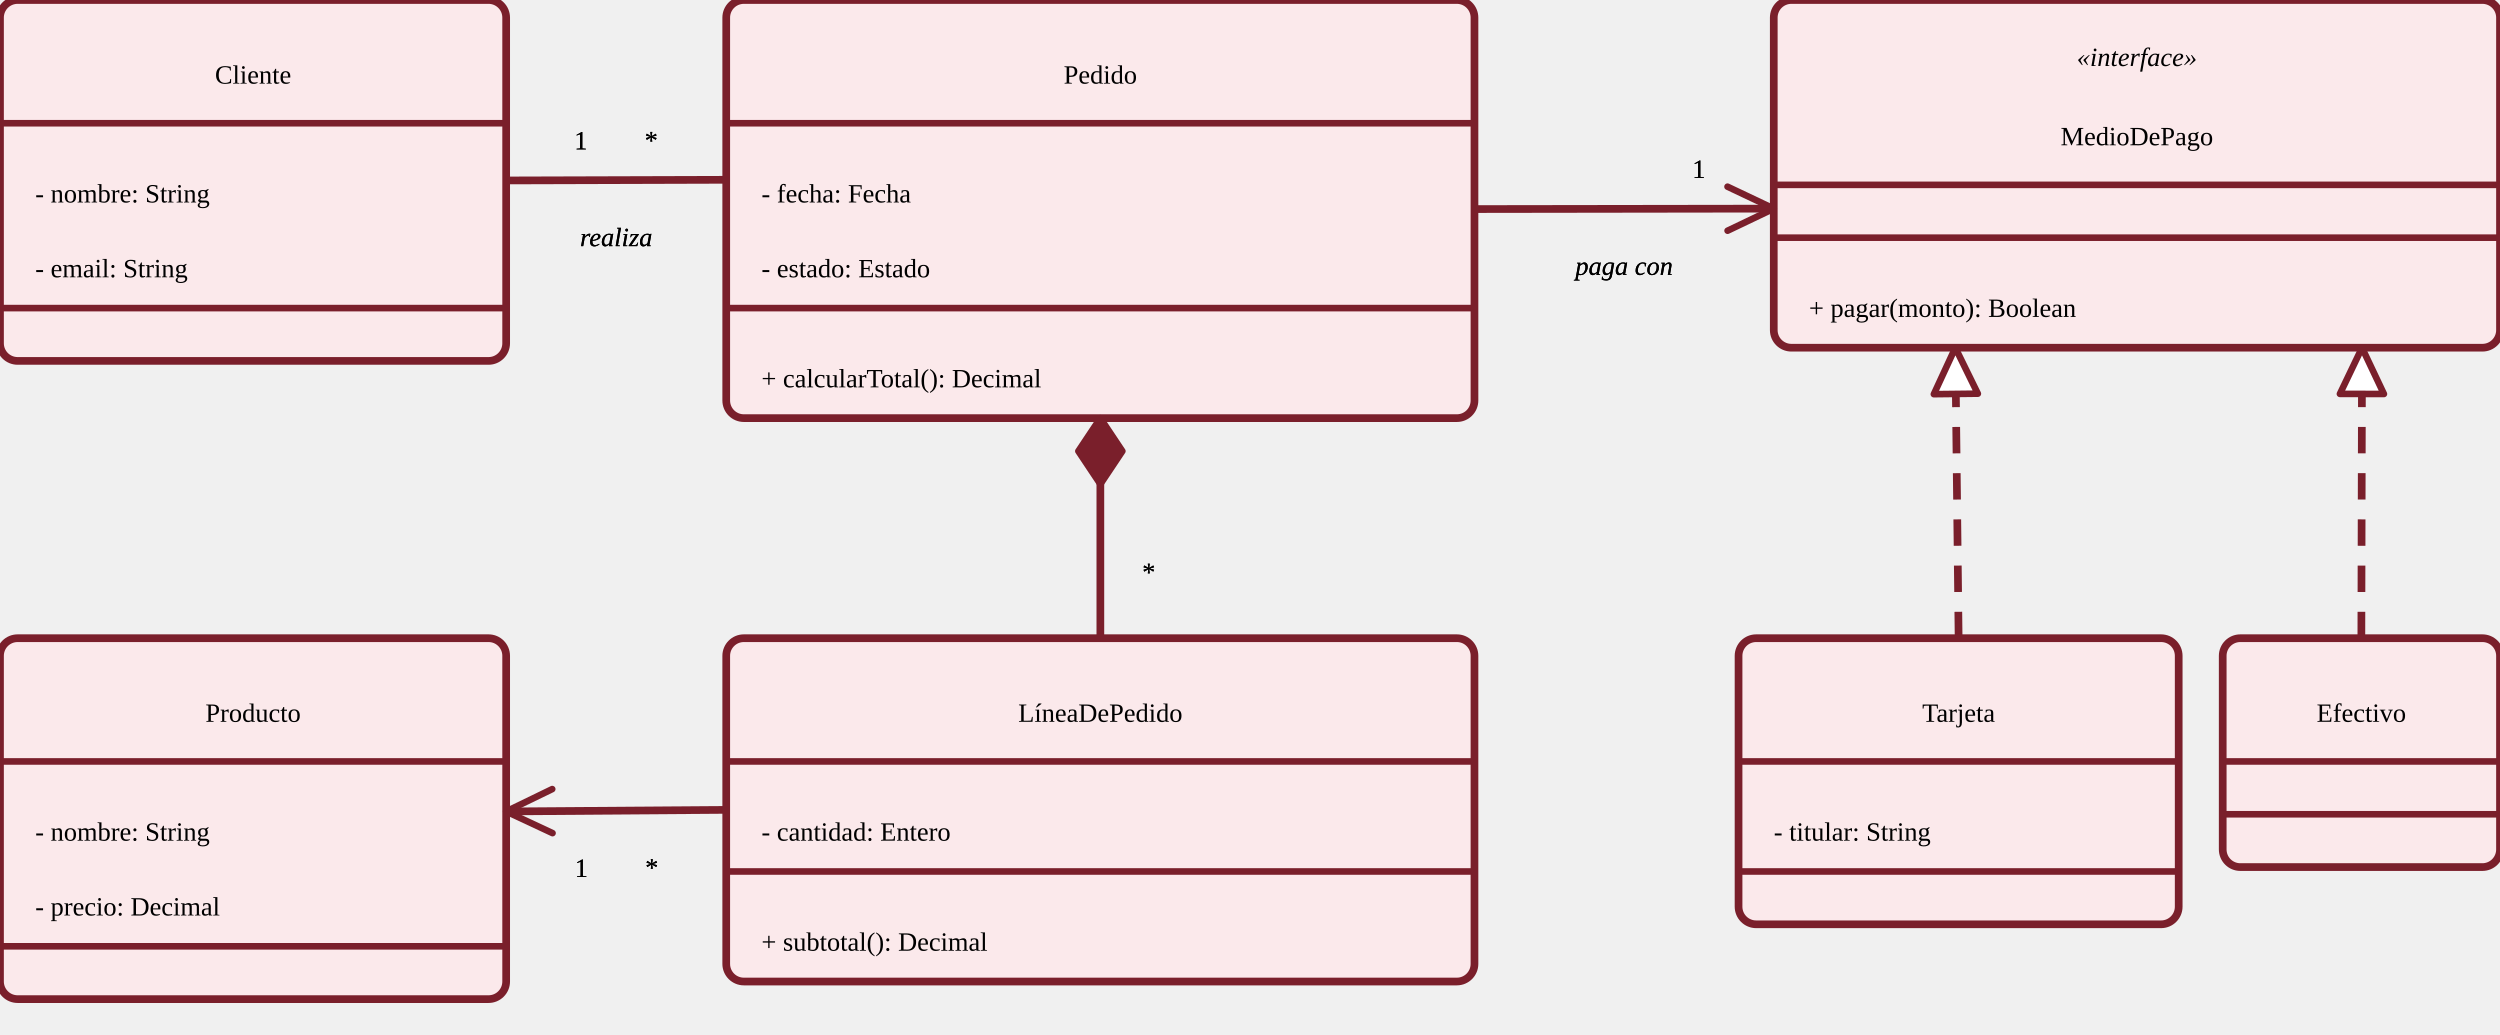
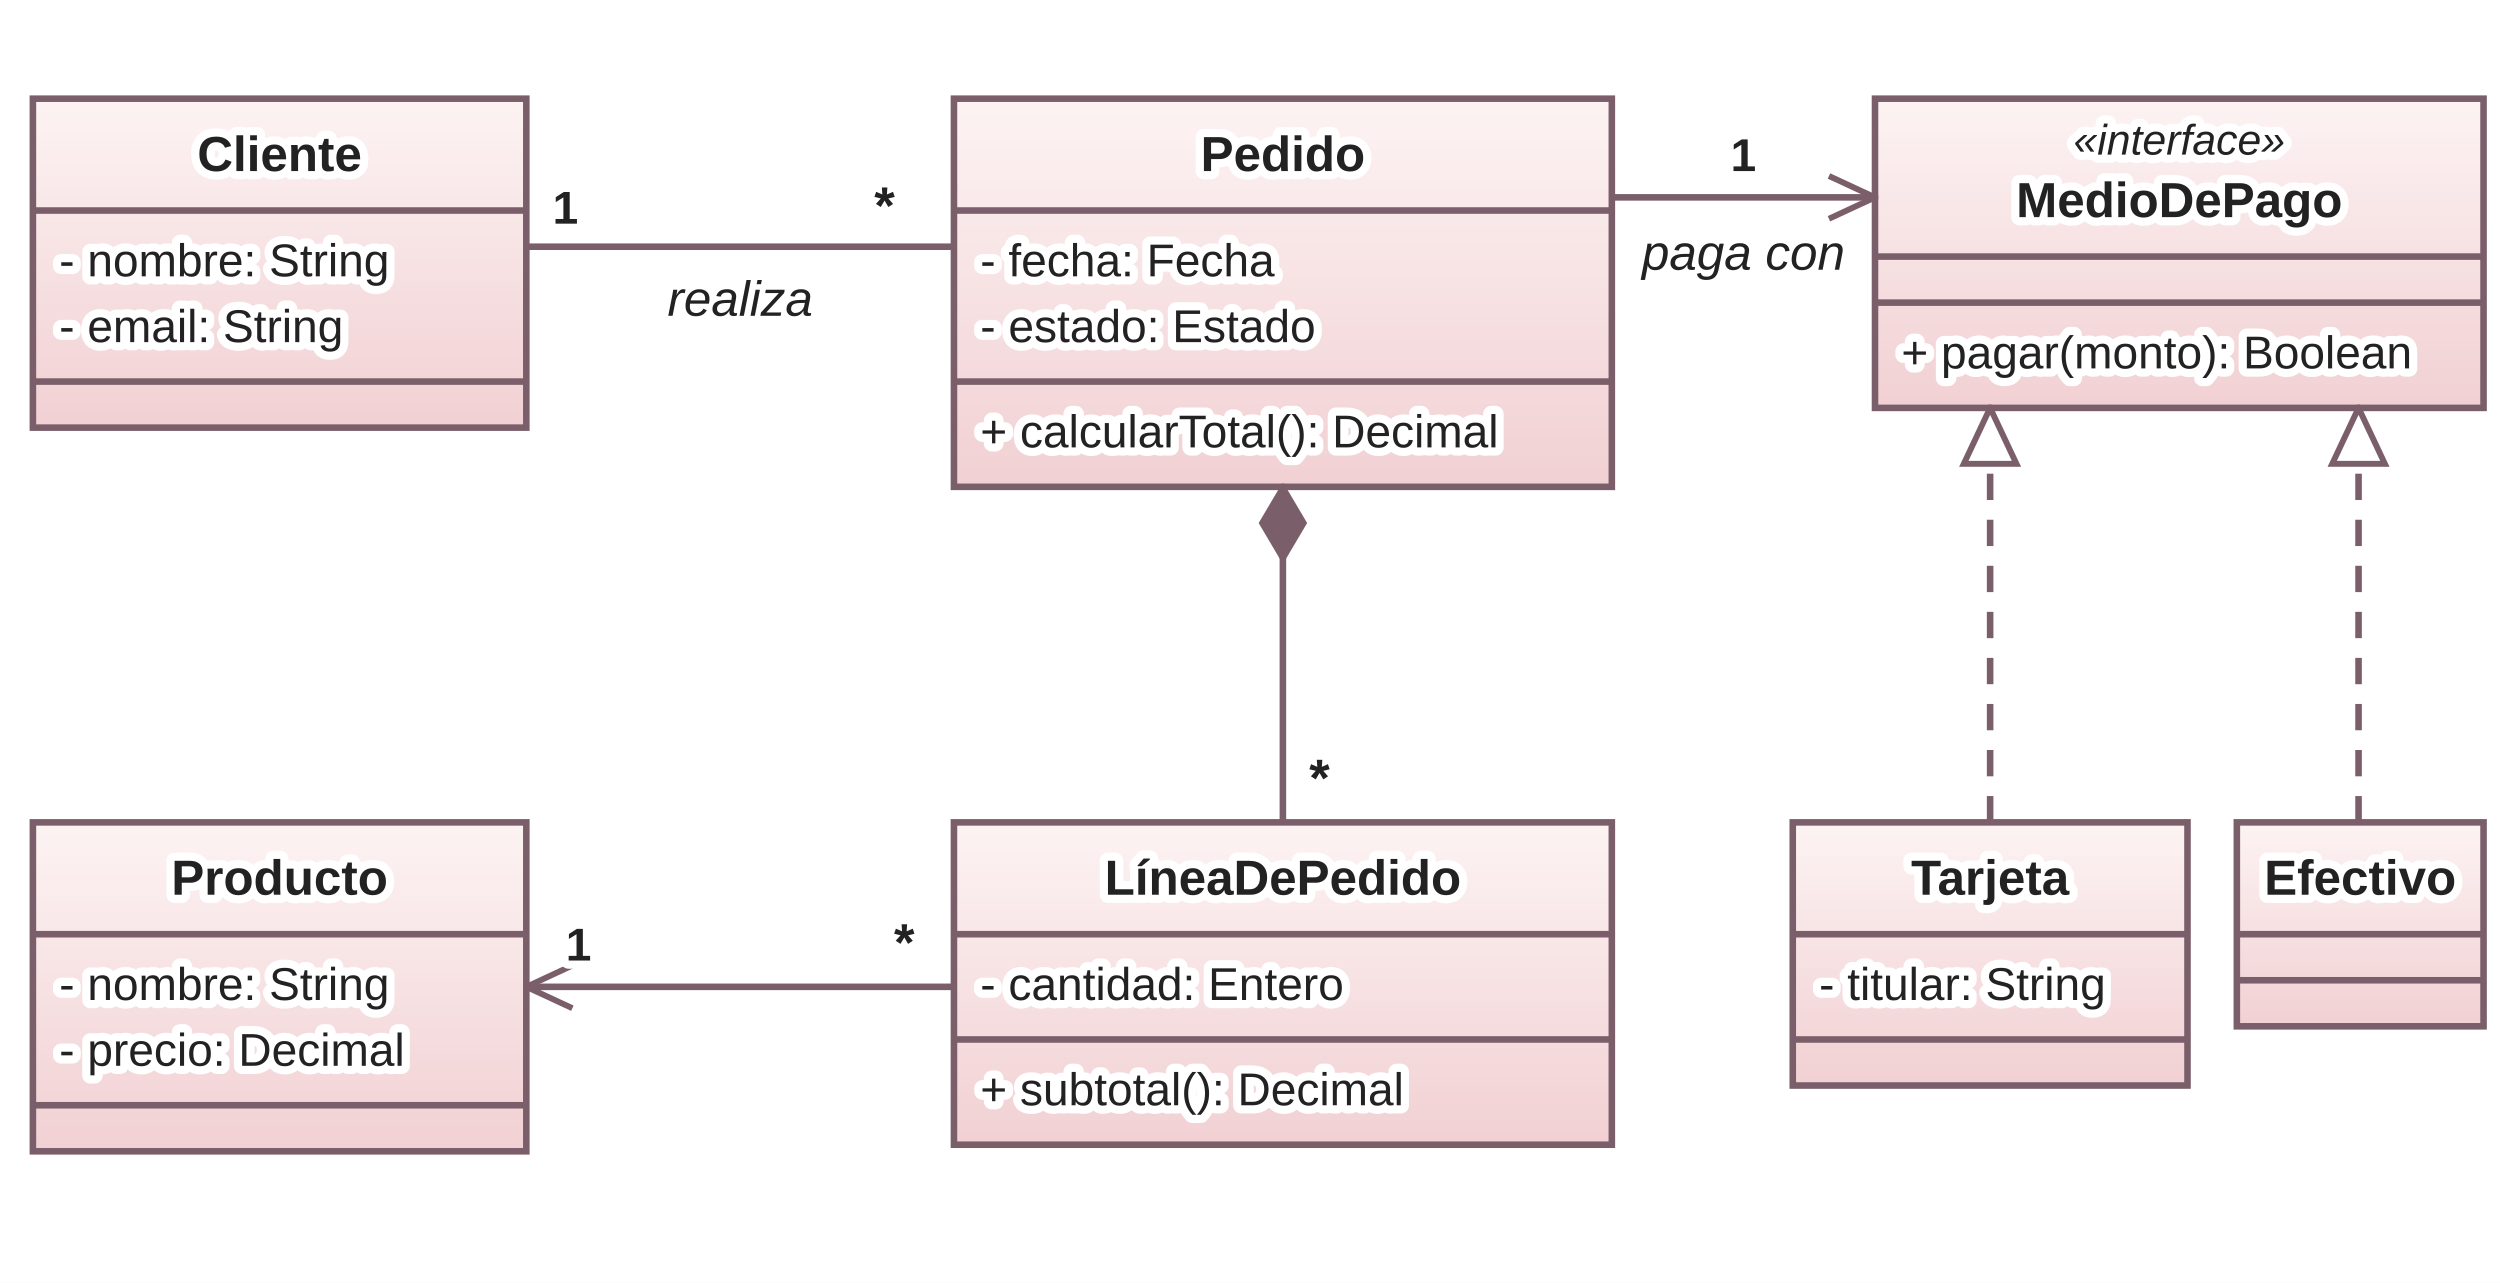
- <svg xmlns="http://www.w3.org/2000/svg" class="uml" viewBox="0 0 1136 470">
+ <svg xmlns="http://www.w3.org/2000/svg" viewBox="0 0 760 390" width="760" height="390" font-family="Liberation Sans, Helvetica, Arial, sans-serif">
+   <rect width="760" height="390" fill="#fff" />
  <defs>
-     <marker id="uv47np8-tri" viewBox="0 0 26 26" refX="24" refY="13" markerWidth="26" markerHeight="26" orient="auto" markerUnits="userSpaceOnUse">
-       <path d="M3 3 L24 13 L3 23 Z" fill="#fff" stroke="#7a1f2b" stroke-width="3" stroke-linejoin="round" />
+     <linearGradient id="rosa" x1="0" y1="0" x2="0" y2="1">
+       <stop offset="0" stop-color="#fdf3f3" />
+       <stop offset="1" stop-color="#f1d0d3" />
+     </linearGradient>
+     <linearGradient id="rosaClaro" x1="0" y1="0" x2="0" y2="1">
+       <stop offset="0" stop-color="#fdf3f3" />
+       <stop offset="1" stop-color="#f7e6e7" />
+     </linearGradient>
+     <marker id="tri" viewBox="0 0 20 20" refX="19" refY="10" markerWidth="20" markerHeight="20" orient="auto" markerUnits="userSpaceOnUse">
+       <path d="M2 2 L19 10 L2 18 Z" fill="#fff" stroke="#7a5f6a" stroke-width="1.8" />
    </marker>
-     <marker id="uv47np8-dia-open" viewBox="0 0 34 26" refX="2" refY="13" markerWidth="34" markerHeight="26" orient="auto" markerUnits="userSpaceOnUse">
-       <path d="M2 13 L17 3 L32 13 L17 23 Z" fill="#fff" stroke="#7a1f2b" stroke-width="3" stroke-linejoin="round" />
+     <marker id="rombo" viewBox="0 0 24 16" refX="1" refY="8" markerWidth="24" markerHeight="16" orient="auto" markerUnits="userSpaceOnUse">
+       <path d="M1 8 L12 1.5 L23 8 L12 14.5 Z" fill="#7a5f6a" stroke="#7a5f6a" stroke-width="1.5" />
    </marker>
-     <marker id="uv47np8-dia-fill" viewBox="0 0 34 26" refX="2" refY="13" markerWidth="34" markerHeight="26" orient="auto" markerUnits="userSpaceOnUse">
-       <path d="M2 13 L17 3 L32 13 L17 23 Z" fill="#7a1f2b" stroke="#7a1f2b" stroke-width="3" stroke-linejoin="round" />
+     <marker id="romboVacio" viewBox="0 0 24 16" refX="1" refY="8" markerWidth="24" markerHeight="16" orient="auto" markerUnits="userSpaceOnUse">
+       <path d="M1 8 L12 1.5 L23 8 L12 14.5 Z" fill="#fff" stroke="#7a5f6a" stroke-width="1.8" />
    </marker>
-     <marker id="uv47np8-arrow" viewBox="0 0 26 26" refX="24" refY="13" markerWidth="26" markerHeight="26" orient="auto" markerUnits="userSpaceOnUse">
-       <path d="M3 3 L24 13 L3 23" fill="none" stroke="#7a1f2b" stroke-width="3" stroke-linejoin="round" stroke-linecap="round" />
+     <marker id="abierta" viewBox="0 0 16 16" refX="15" refY="8" markerWidth="16" markerHeight="16" orient="auto" markerUnits="userSpaceOnUse">
+       <path d="M1 1.5 L15 8 L1 14.5" fill="none" stroke="#7a5f6a" stroke-width="1.8" />
    </marker>
-     <marker id="uv47np8-arrow-fill" viewBox="0 0 26 26" refX="24" refY="13" markerWidth="26" markerHeight="26" orient="auto" markerUnits="userSpaceOnUse">
-       <path d="M3 3 L24 13 L3 23 Z" fill="#7a1f2b" stroke="#7a1f2b" stroke-width="3" stroke-linejoin="round" />
+     <marker id="sync" viewBox="0 0 16 14" refX="15" refY="7" markerWidth="16" markerHeight="14" orient="auto" markerUnits="userSpaceOnUse">
+       <path d="M1 1 L15 7 L1 13 Z" fill="#222" />
+     </marker>
+     <marker id="abiertaN" viewBox="0 0 16 16" refX="15" refY="8" markerWidth="16" markerHeight="16" orient="auto" markerUnits="userSpaceOnUse">
+       <path d="M1 1.5 L15 8 L1 14.5" fill="none" stroke="#222" stroke-width="1.8" />
    </marker>
  </defs>
-   <g data-slidev-clicks-start="1">
-     <rect x="0" y="0" width="230" height="164" rx="8" fill="#fbe9eb" stroke="#7a1f2b" stroke-width="3.5" />
-     <text x="115" y="38" text-anchor="middle" class="t-name" style="font-style: normal; text-decoration: none;">Cliente</text>
-     <line x1="0" x2="230" y1="56" y2="56" stroke="#7a1f2b" stroke-width="3" />
-     <text x="16" y="92" class="t-mem" style="text-decoration: none;">- nombre: String</text>
-     <text x="16" y="126" class="t-mem" style="text-decoration: none;">- email: String</text>
-     <line x1="0" x2="230" y1="140" y2="140" stroke="#7a1f2b" stroke-width="3" />
-   </g>
-   <g data-slidev-clicks-start="2">
-     <rect x="330" y="0" width="340" height="190" rx="8" fill="#fbe9eb" stroke="#7a1f2b" stroke-width="3.5" />
-     <text x="500" y="38" text-anchor="middle" class="t-name" style="font-style: normal; text-decoration: none;">Pedido</text>
-     <line x1="330" x2="670" y1="56" y2="56" stroke="#7a1f2b" stroke-width="3" />
-     <text x="346" y="92" class="t-mem" style="text-decoration: none;">- fecha: Fecha</text>
-     <text x="346" y="126" class="t-mem" style="text-decoration: none;">- estado: Estado</text>
-     <line x1="330" x2="670" y1="140" y2="140" stroke="#7a1f2b" stroke-width="3" />
-     <text x="346" y="176" class="t-mem" style="text-decoration: none;">+ calcularTotal(): Decimal</text>
-   </g>
-   <g data-slidev-clicks-start="3">
-     <path d="M230 82 L330 81.7" fill="none" stroke="#7a1f2b" stroke-width="3.5" stroke-linejoin="round" />
-     <text x="263.934" y="67.898" text-anchor="middle" class="t-mult halo">1</text>
-     <text x="263.934" y="67.898" text-anchor="middle" class="t-mult">1</text>
-     <text x="295.934" y="67.802" text-anchor="middle" class="t-mult halo">*</text>
-     <text x="295.934" y="67.802" text-anchor="middle" class="t-mult">*</text>
-     <text x="280" y="111.85" text-anchor="middle" class="t-lbl halo" style="font-style: italic;">realiza</text>
-     <text x="280" y="111.85" text-anchor="middle" class="t-lbl" style="font-style: italic;">realiza</text>
-   </g>
-   <g data-slidev-clicks-start="4">
-     <rect x="330" y="290" width="340" height="156" rx="8" fill="#fbe9eb" stroke="#7a1f2b" stroke-width="3.5" />
-     <text x="500" y="328" text-anchor="middle" class="t-name" style="font-style: normal; text-decoration: none;">LíneaDePedido</text>
-     <line x1="330" x2="670" y1="346" y2="346" stroke="#7a1f2b" stroke-width="3" />
-     <text x="346" y="382" class="t-mem" style="text-decoration: none;">- cantidad: Entero</text>
-     <line x1="330" x2="670" y1="396" y2="396" stroke="#7a1f2b" stroke-width="3" />
-     <text x="346" y="432" class="t-mem" style="text-decoration: none;">+ subtotal(): Decimal</text>
-   </g>
-   <g data-slidev-clicks-start="5">
-     <path d="M500 190 L500 290" fill="none" stroke="#7a1f2b" stroke-width="3.5" stroke-linejoin="round" marker-start="url(#uv47np8-dia-fill)" />
-     <text x="522" y="264" text-anchor="middle" class="t-mult halo">*</text>
-     <text x="522" y="264" text-anchor="middle" class="t-mult">*</text>
-   </g>
-   <g data-slidev-clicks-start="6">
-     <rect x="0" y="290" width="230" height="164" rx="8" fill="#fbe9eb" stroke="#7a1f2b" stroke-width="3.5" />
-     <text x="115" y="328" text-anchor="middle" class="t-name" style="font-style: normal; text-decoration: none;">Producto</text>
-     <line x1="0" x2="230" y1="346" y2="346" stroke="#7a1f2b" stroke-width="3" />
-     <text x="16" y="382" class="t-mem" style="text-decoration: none;">- nombre: String</text>
-     <text x="16" y="416" class="t-mem" style="text-decoration: none;">- precio: Decimal</text>
-     <line x1="0" x2="230" y1="430" y2="430" stroke="#7a1f2b" stroke-width="3" />
-   </g>
-   <g data-slidev-clicks-start="7">
-     <path d="M330 368 L230 368.72" fill="none" stroke="#7a1f2b" stroke-width="3.5" stroke-linejoin="round" marker-end="url(#uv47np8-arrow)" />
-     <text x="296.159" y="398.244" text-anchor="middle" class="t-mult halo">*</text>
-     <text x="296.159" y="398.244" text-anchor="middle" class="t-mult">*</text>
-     <text x="264.158" y="398.475" text-anchor="middle" class="t-mult halo">1</text>
-     <text x="264.158" y="398.475" text-anchor="middle" class="t-mult">1</text>
-   </g>
-   <g data-slidev-clicks-start="8">
-     <rect x="806" y="0" width="330" height="158" rx="8" fill="#fbe9eb" stroke="#7a1f2b" stroke-width="3.5" />
-     <text x="971" y="30" text-anchor="middle" class="t-mem" style="font-style: italic;">«interface»</text>
-     <text x="971" y="66" text-anchor="middle" class="t-name" style="font-style: normal; text-decoration: none;">MedioDePago</text>
-     <line x1="806" x2="1136" y1="84" y2="84" stroke="#7a1f2b" stroke-width="3" />
-     <line x1="806" x2="1136" y1="108" y2="108" stroke="#7a1f2b" stroke-width="3" />
-     <text x="822" y="144" class="t-mem" style="text-decoration: none;">+ pagar(monto): Boolean</text>
-   </g>
-   <g data-slidev-clicks-start="9">
-     <path d="M670 95 L806 94.8" fill="none" stroke="#7a1f2b" stroke-width="3.5" stroke-linejoin="round" marker-end="url(#uv47np8-arrow)" />
-     <text x="771.968" y="80.85" text-anchor="middle" class="t-mult halo">1</text>
-     <text x="771.968" y="80.85" text-anchor="middle" class="t-mult">1</text>
-     <text x="738" y="124.9" text-anchor="middle" class="t-lbl halo" style="font-style: italic;">paga con</text>
-     <text x="738" y="124.9" text-anchor="middle" class="t-lbl" style="font-style: italic;">paga con</text>
-   </g>
-   <g data-slidev-clicks-start="10">
-     <rect x="790" y="290" width="200" height="130" rx="8" fill="#fbe9eb" stroke="#7a1f2b" stroke-width="3.5" />
-     <text x="890" y="328" text-anchor="middle" class="t-name" style="font-style: normal; text-decoration: none;">Tarjeta</text>
-     <line x1="790" x2="990" y1="346" y2="346" stroke="#7a1f2b" stroke-width="3" />
-     <text x="806" y="382" class="t-mem" style="text-decoration: none;">- titular: String</text>
-     <line x1="790" x2="990" y1="396" y2="396" stroke="#7a1f2b" stroke-width="3" />
-   </g>
-   <g data-slidev-clicks-start="11">
-     <rect x="1010" y="290" width="126" height="104" rx="8" fill="#fbe9eb" stroke="#7a1f2b" stroke-width="3.5" />
-     <text x="1073" y="328" text-anchor="middle" class="t-name" style="font-style: normal; text-decoration: none;">Efectivo</text>
-     <line x1="1010" x2="1136" y1="346" y2="346" stroke="#7a1f2b" stroke-width="3" />
-     <line x1="1010" x2="1136" y1="370" y2="370" stroke="#7a1f2b" stroke-width="3" />
-   </g>
-   <g data-slidev-clicks-start="12">
-     <path d="M890 290 L888.5 158" fill="none" stroke="#7a1f2b" stroke-width="3.5" stroke-linejoin="round" stroke-dasharray="12 9" marker-end="url(#uv47np8-tri)" />
-   </g>
-   <g data-slidev-clicks-start="13">
-     <path d="M1073 290 L1073.3 158" fill="none" stroke="#7a1f2b" stroke-width="3.5" stroke-linejoin="round" stroke-dasharray="12 9" marker-end="url(#uv47np8-tri)" />
-   </g>
+   <rect x="10" y="30" width="150" height="100" fill="url(#rosa)" stroke="#7a5f6a" stroke-width="2" />
+   <line x1="10" y1="64" x2="160" y2="64" stroke="#7a5f6a" stroke-width="2" />
+   <line x1="10" y1="116" x2="160" y2="116" stroke="#7a5f6a" stroke-width="2" />
+   <text x="85.0" y="52" font-size="15" text-anchor="middle" font-weight="700" font-style="normal" fill="#fff" stroke="#fff" stroke-width="5" stroke-linejoin="round">Cliente</text>
+   <text x="85.0" y="52" font-size="15" text-anchor="middle" font-weight="700" font-style="normal" fill="#222">Cliente</text>
+   <text x="18" y="84" font-size="14" text-anchor="start" font-weight="400" font-style="normal" fill="#fff" stroke="#fff" stroke-width="5" stroke-linejoin="round">- nombre: String</text>
+   <text x="18" y="84" font-size="14" text-anchor="start" font-weight="400" font-style="normal" fill="#222">- nombre: String</text>
+   <text x="18" y="104" font-size="14" text-anchor="start" font-weight="400" font-style="normal" fill="#fff" stroke="#fff" stroke-width="5" stroke-linejoin="round">- email: String</text>
+   <text x="18" y="104" font-size="14" text-anchor="start" font-weight="400" font-style="normal" fill="#222">- email: String</text>
+   <rect x="290" y="30" width="200" height="118" fill="url(#rosa)" stroke="#7a5f6a" stroke-width="2" />
+   <line x1="290" y1="64" x2="490" y2="64" stroke="#7a5f6a" stroke-width="2" />
+   <line x1="290" y1="116" x2="490" y2="116" stroke="#7a5f6a" stroke-width="2" />
+   <text x="390.0" y="52" font-size="15" text-anchor="middle" font-weight="700" font-style="normal" fill="#fff" stroke="#fff" stroke-width="5" stroke-linejoin="round">Pedido</text>
+   <text x="390.0" y="52" font-size="15" text-anchor="middle" font-weight="700" font-style="normal" fill="#222">Pedido</text>
+   <text x="298" y="84" font-size="14" text-anchor="start" font-weight="400" font-style="normal" fill="#fff" stroke="#fff" stroke-width="5" stroke-linejoin="round">- fecha: Fecha</text>
+   <text x="298" y="84" font-size="14" text-anchor="start" font-weight="400" font-style="normal" fill="#222">- fecha: Fecha</text>
+   <text x="298" y="104" font-size="14" text-anchor="start" font-weight="400" font-style="normal" fill="#fff" stroke="#fff" stroke-width="5" stroke-linejoin="round">- estado: Estado</text>
+   <text x="298" y="104" font-size="14" text-anchor="start" font-weight="400" font-style="normal" fill="#222">- estado: Estado</text>
+   <text x="298" y="136" font-size="14" text-anchor="start" font-weight="400" font-style="normal" fill="#fff" stroke="#fff" stroke-width="5" stroke-linejoin="round">+ calcularTotal(): Decimal</text>
+   <text x="298" y="136" font-size="14" text-anchor="start" font-weight="400" font-style="normal" fill="#222">+ calcularTotal(): Decimal</text>
+   <rect x="570" y="30" width="185" height="94" fill="url(#rosa)" stroke="#7a5f6a" stroke-width="2" />
+   <line x1="570" y1="78" x2="755" y2="78" stroke="#7a5f6a" stroke-width="2" />
+   <line x1="570" y1="92" x2="755" y2="92" stroke="#7a5f6a" stroke-width="2" />
+   <text x="662.5" y="47" font-size="13" text-anchor="middle" font-weight="400" font-style="italic" fill="#fff" stroke="#fff" stroke-width="5" stroke-linejoin="round">«interface»</text>
+   <text x="662.5" y="47" font-size="13" text-anchor="middle" font-weight="400" font-style="italic" fill="#222">«interface»</text>
+   <text x="662.5" y="66" font-size="15" text-anchor="middle" font-weight="700" font-style="normal" fill="#fff" stroke="#fff" stroke-width="5" stroke-linejoin="round">MedioDePago</text>
+   <text x="662.5" y="66" font-size="15" text-anchor="middle" font-weight="700" font-style="normal" fill="#222">MedioDePago</text>
+   <text x="578" y="112" font-size="14" text-anchor="start" font-weight="400" font-style="normal" fill="#fff" stroke="#fff" stroke-width="5" stroke-linejoin="round">+ pagar(monto): Boolean</text>
+   <text x="578" y="112" font-size="14" text-anchor="start" font-weight="400" font-style="normal" fill="#222">+ pagar(monto): Boolean</text>
+   <rect x="10" y="250" width="150" height="100" fill="url(#rosa)" stroke="#7a5f6a" stroke-width="2" />
+   <line x1="10" y1="284" x2="160" y2="284" stroke="#7a5f6a" stroke-width="2" />
+   <line x1="10" y1="336" x2="160" y2="336" stroke="#7a5f6a" stroke-width="2" />
+   <text x="85.0" y="272" font-size="15" text-anchor="middle" font-weight="700" font-style="normal" fill="#fff" stroke="#fff" stroke-width="5" stroke-linejoin="round">Producto</text>
+   <text x="85.0" y="272" font-size="15" text-anchor="middle" font-weight="700" font-style="normal" fill="#222">Producto</text>
+   <text x="18" y="304" font-size="14" text-anchor="start" font-weight="400" font-style="normal" fill="#fff" stroke="#fff" stroke-width="5" stroke-linejoin="round">- nombre: String</text>
+   <text x="18" y="304" font-size="14" text-anchor="start" font-weight="400" font-style="normal" fill="#222">- nombre: String</text>
+   <text x="18" y="324" font-size="14" text-anchor="start" font-weight="400" font-style="normal" fill="#fff" stroke="#fff" stroke-width="5" stroke-linejoin="round">- precio: Decimal</text>
+   <text x="18" y="324" font-size="14" text-anchor="start" font-weight="400" font-style="normal" fill="#222">- precio: Decimal</text>
+   <rect x="290" y="250" width="200" height="98" fill="url(#rosa)" stroke="#7a5f6a" stroke-width="2" />
+   <line x1="290" y1="284" x2="490" y2="284" stroke="#7a5f6a" stroke-width="2" />
+   <line x1="290" y1="316" x2="490" y2="316" stroke="#7a5f6a" stroke-width="2" />
+   <text x="390.0" y="272" font-size="15" text-anchor="middle" font-weight="700" font-style="normal" fill="#fff" stroke="#fff" stroke-width="5" stroke-linejoin="round">LíneaDePedido</text>
+   <text x="390.0" y="272" font-size="15" text-anchor="middle" font-weight="700" font-style="normal" fill="#222">LíneaDePedido</text>
+   <text x="298" y="304" font-size="14" text-anchor="start" font-weight="400" font-style="normal" fill="#fff" stroke="#fff" stroke-width="5" stroke-linejoin="round">- cantidad: Entero</text>
+   <text x="298" y="304" font-size="14" text-anchor="start" font-weight="400" font-style="normal" fill="#222">- cantidad: Entero</text>
+   <text x="298" y="336" font-size="14" text-anchor="start" font-weight="400" font-style="normal" fill="#fff" stroke="#fff" stroke-width="5" stroke-linejoin="round">+ subtotal(): Decimal</text>
+   <text x="298" y="336" font-size="14" text-anchor="start" font-weight="400" font-style="normal" fill="#222">+ subtotal(): Decimal</text>
+   <rect x="545" y="250" width="120" height="80" fill="url(#rosa)" stroke="#7a5f6a" stroke-width="2" />
+   <line x1="545" y1="284" x2="665" y2="284" stroke="#7a5f6a" stroke-width="2" />
+   <line x1="545" y1="316" x2="665" y2="316" stroke="#7a5f6a" stroke-width="2" />
+   <text x="605.0" y="272" font-size="15" text-anchor="middle" font-weight="700" font-style="normal" fill="#fff" stroke="#fff" stroke-width="5" stroke-linejoin="round">Tarjeta</text>
+   <text x="605.0" y="272" font-size="15" text-anchor="middle" font-weight="700" font-style="normal" fill="#222">Tarjeta</text>
+   <text x="553" y="304" font-size="14" text-anchor="start" font-weight="400" font-style="normal" fill="#fff" stroke="#fff" stroke-width="5" stroke-linejoin="round">- titular: String</text>
+   <text x="553" y="304" font-size="14" text-anchor="start" font-weight="400" font-style="normal" fill="#222">- titular: String</text>
+   <rect x="680" y="250" width="75" height="62" fill="url(#rosa)" stroke="#7a5f6a" stroke-width="2" />
+   <line x1="680" y1="284" x2="755" y2="284" stroke="#7a5f6a" stroke-width="2" />
+   <line x1="680" y1="298" x2="755" y2="298" stroke="#7a5f6a" stroke-width="2" />
+   <text x="717.5" y="272" font-size="15" text-anchor="middle" font-weight="700" font-style="normal" fill="#fff" stroke="#fff" stroke-width="5" stroke-linejoin="round">Efectivo</text>
+   <text x="717.5" y="272" font-size="15" text-anchor="middle" font-weight="700" font-style="normal" fill="#222">Efectivo</text>
+   <path d="M160 75 L290 75" fill="none" stroke="#7a5f6a" stroke-width="2" />
+   <text x="168" y="68" font-size="14" text-anchor="start" font-weight="700" font-style="normal" fill="#fff" stroke="#fff" stroke-width="5" stroke-linejoin="round">1</text>
+   <text x="168" y="68" font-size="14" text-anchor="start" font-weight="700" font-style="normal" fill="#222">1</text>
+   <text x="272" y="68" font-size="16" text-anchor="end" font-weight="700" font-style="normal" fill="#fff" stroke="#fff" stroke-width="5" stroke-linejoin="round">*</text>
+   <text x="272" y="68" font-size="16" text-anchor="end" font-weight="700" font-style="normal" fill="#222">*</text>
+   <text x="225" y="96" font-size="15" text-anchor="middle" font-weight="400" font-style="italic" fill="#fff" stroke="#fff" stroke-width="5" stroke-linejoin="round">realiza</text>
+   <text x="225" y="96" font-size="15" text-anchor="middle" font-weight="400" font-style="italic" fill="#222">realiza</text>
+   <path d="M490 60 L570 60" fill="none" stroke="#7a5f6a" stroke-width="2" marker-end="url(#abierta)" />
+   <text x="530" y="52" font-size="14" text-anchor="middle" font-weight="700" font-style="normal" fill="#fff" stroke="#fff" stroke-width="5" stroke-linejoin="round">1</text>
+   <text x="530" y="52" font-size="14" text-anchor="middle" font-weight="700" font-style="normal" fill="#222">1</text>
+   <text x="530" y="82" font-size="15" text-anchor="middle" font-weight="400" font-style="italic" fill="#fff" stroke="#fff" stroke-width="5" stroke-linejoin="round">paga con</text>
+   <text x="530" y="82" font-size="15" text-anchor="middle" font-weight="400" font-style="italic" fill="#222">paga con</text>
+   <path d="M390 148 L390 250" fill="none" stroke="#7a5f6a" stroke-width="2" marker-start="url(#rombo)" />
+   <text x="398" y="242" font-size="16" text-anchor="start" font-weight="700" font-style="normal" fill="#fff" stroke="#fff" stroke-width="5" stroke-linejoin="round">*</text>
+   <text x="398" y="242" font-size="16" text-anchor="start" font-weight="700" font-style="normal" fill="#222">*</text>
+   <path d="M290 300 L160 300" fill="none" stroke="#7a5f6a" stroke-width="2" marker-end="url(#abierta)" />
+   <text x="278" y="292" font-size="16" text-anchor="end" font-weight="700" font-style="normal" fill="#fff" stroke="#fff" stroke-width="5" stroke-linejoin="round">*</text>
+   <text x="278" y="292" font-size="16" text-anchor="end" font-weight="700" font-style="normal" fill="#222">*</text>
+   <text x="172" y="292" font-size="14" text-anchor="start" font-weight="700" font-style="normal" fill="#fff" stroke="#fff" stroke-width="5" stroke-linejoin="round">1</text>
+   <text x="172" y="292" font-size="14" text-anchor="start" font-weight="700" font-style="normal" fill="#222">1</text>
+   <path d="M605 250 L605 124" fill="none" stroke="#7a5f6a" stroke-width="2" stroke-dasharray="8 6" marker-end="url(#tri)" />
+   <path d="M717 250 L717 124" fill="none" stroke="#7a5f6a" stroke-width="2" stroke-dasharray="8 6" marker-end="url(#tri)" />
</svg>
